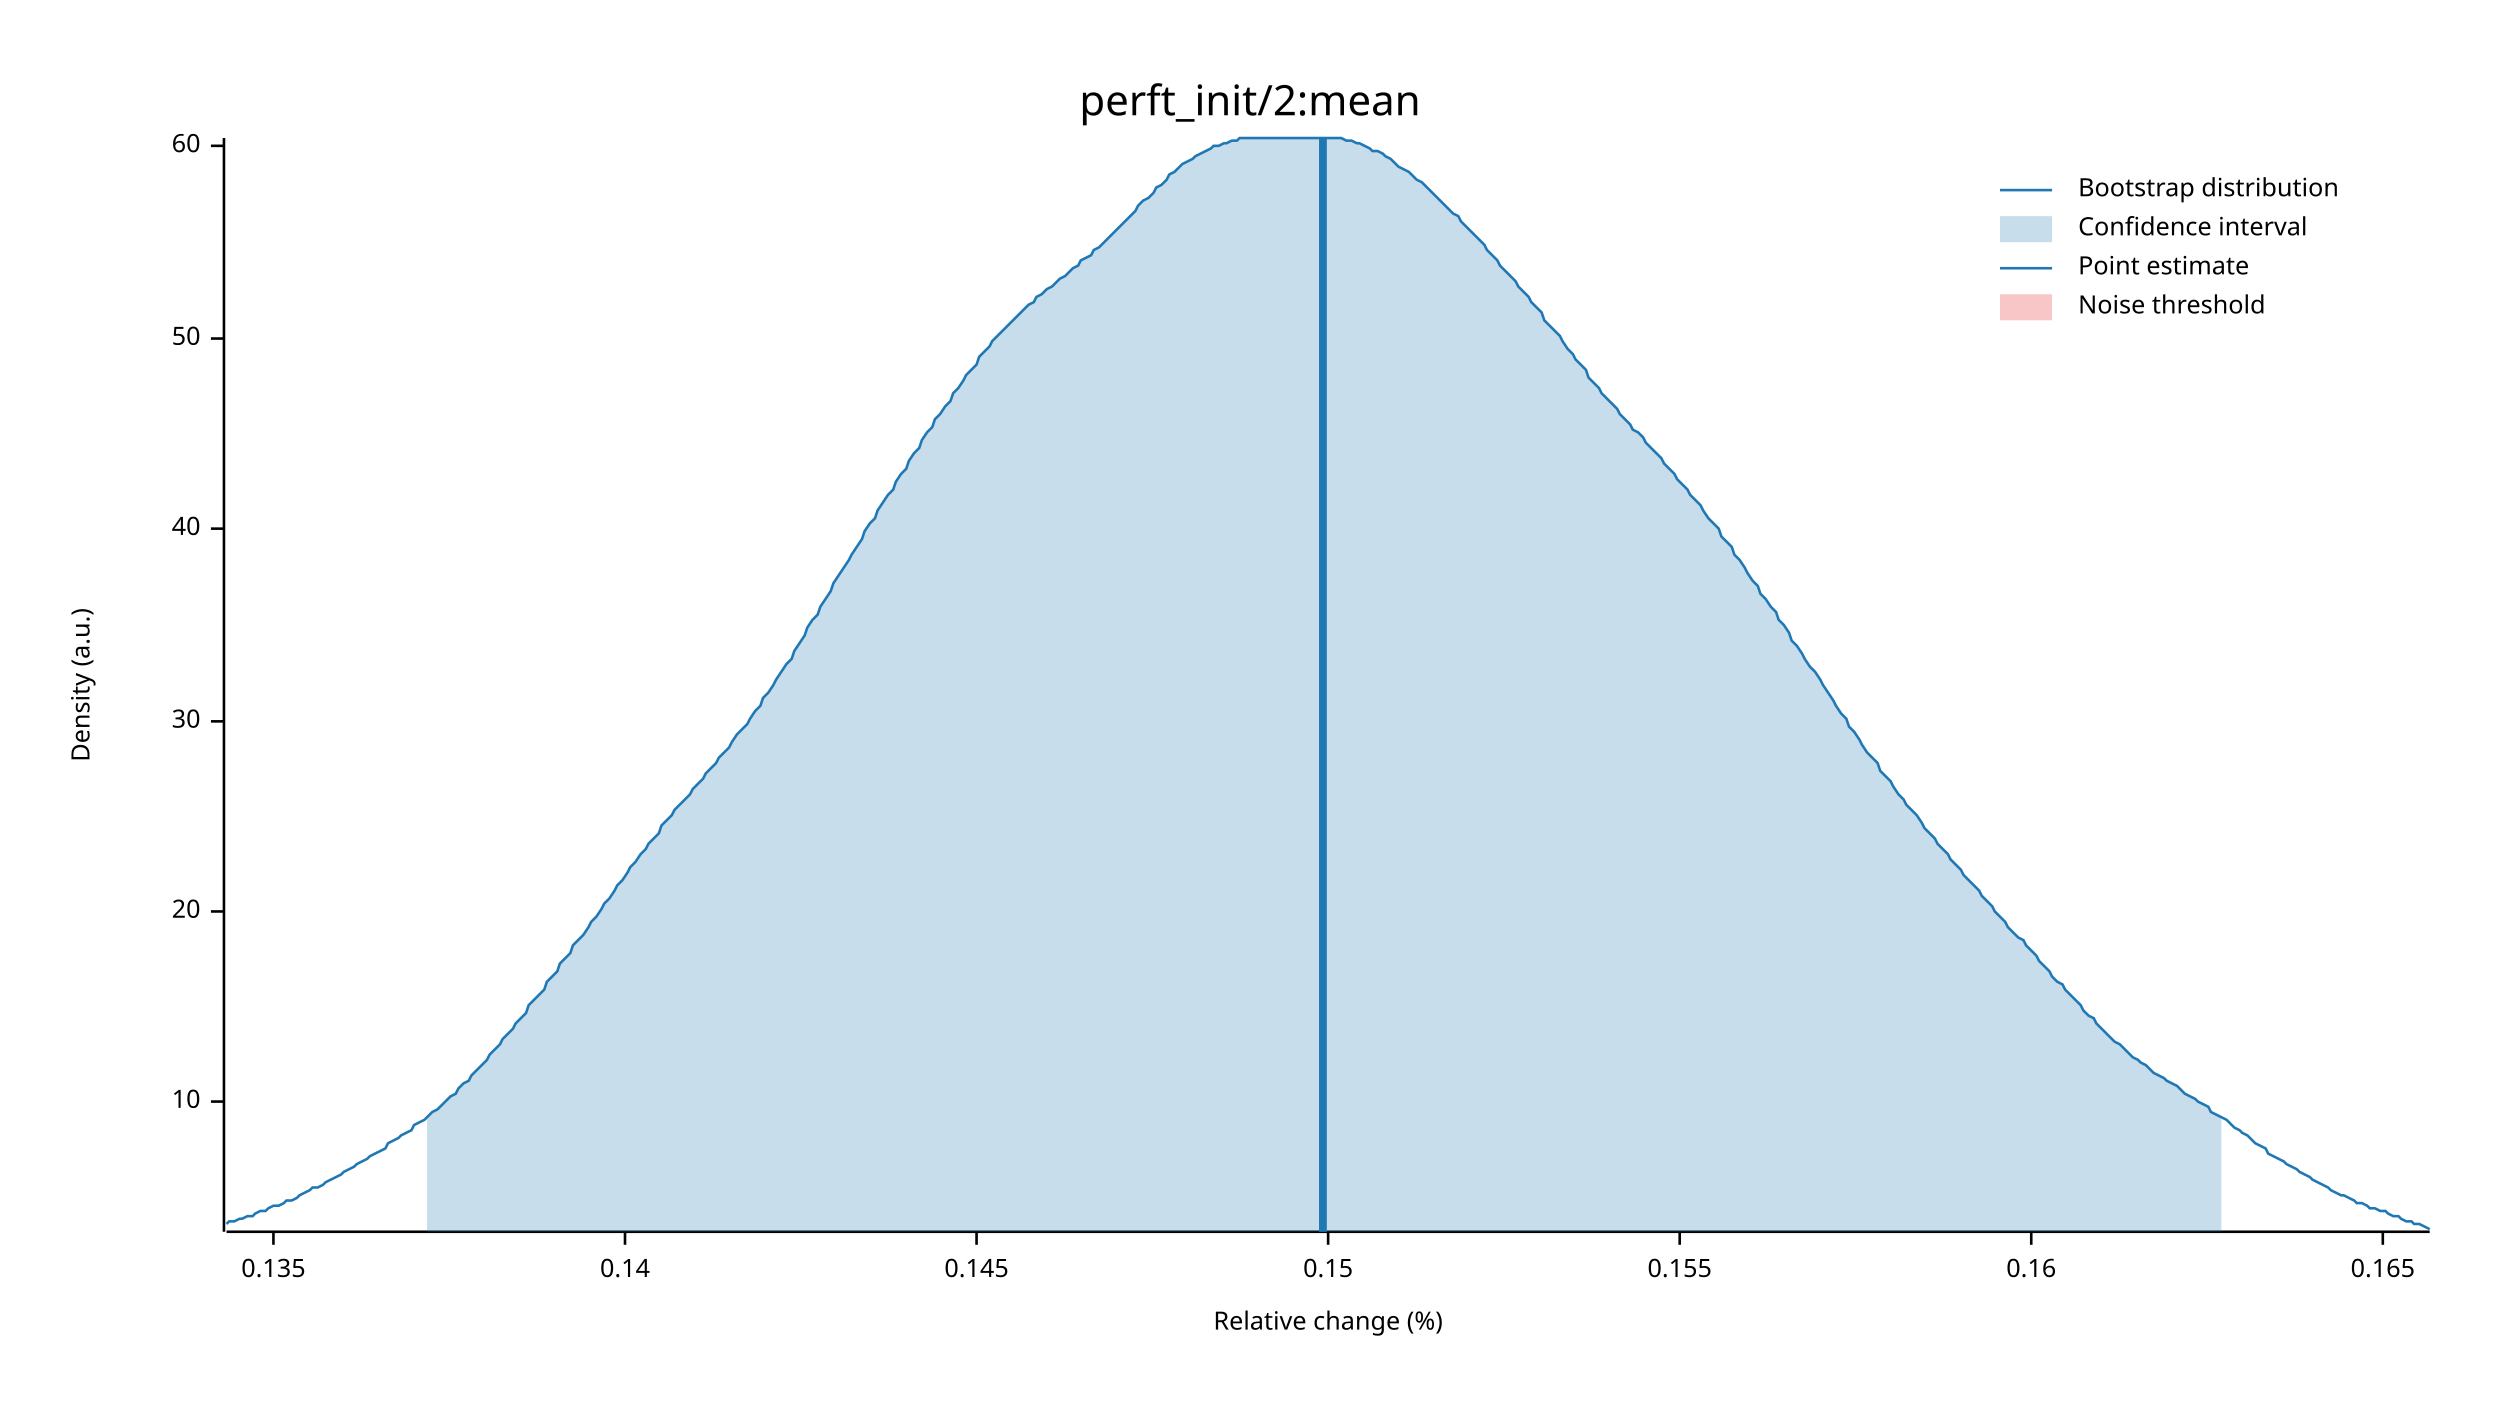
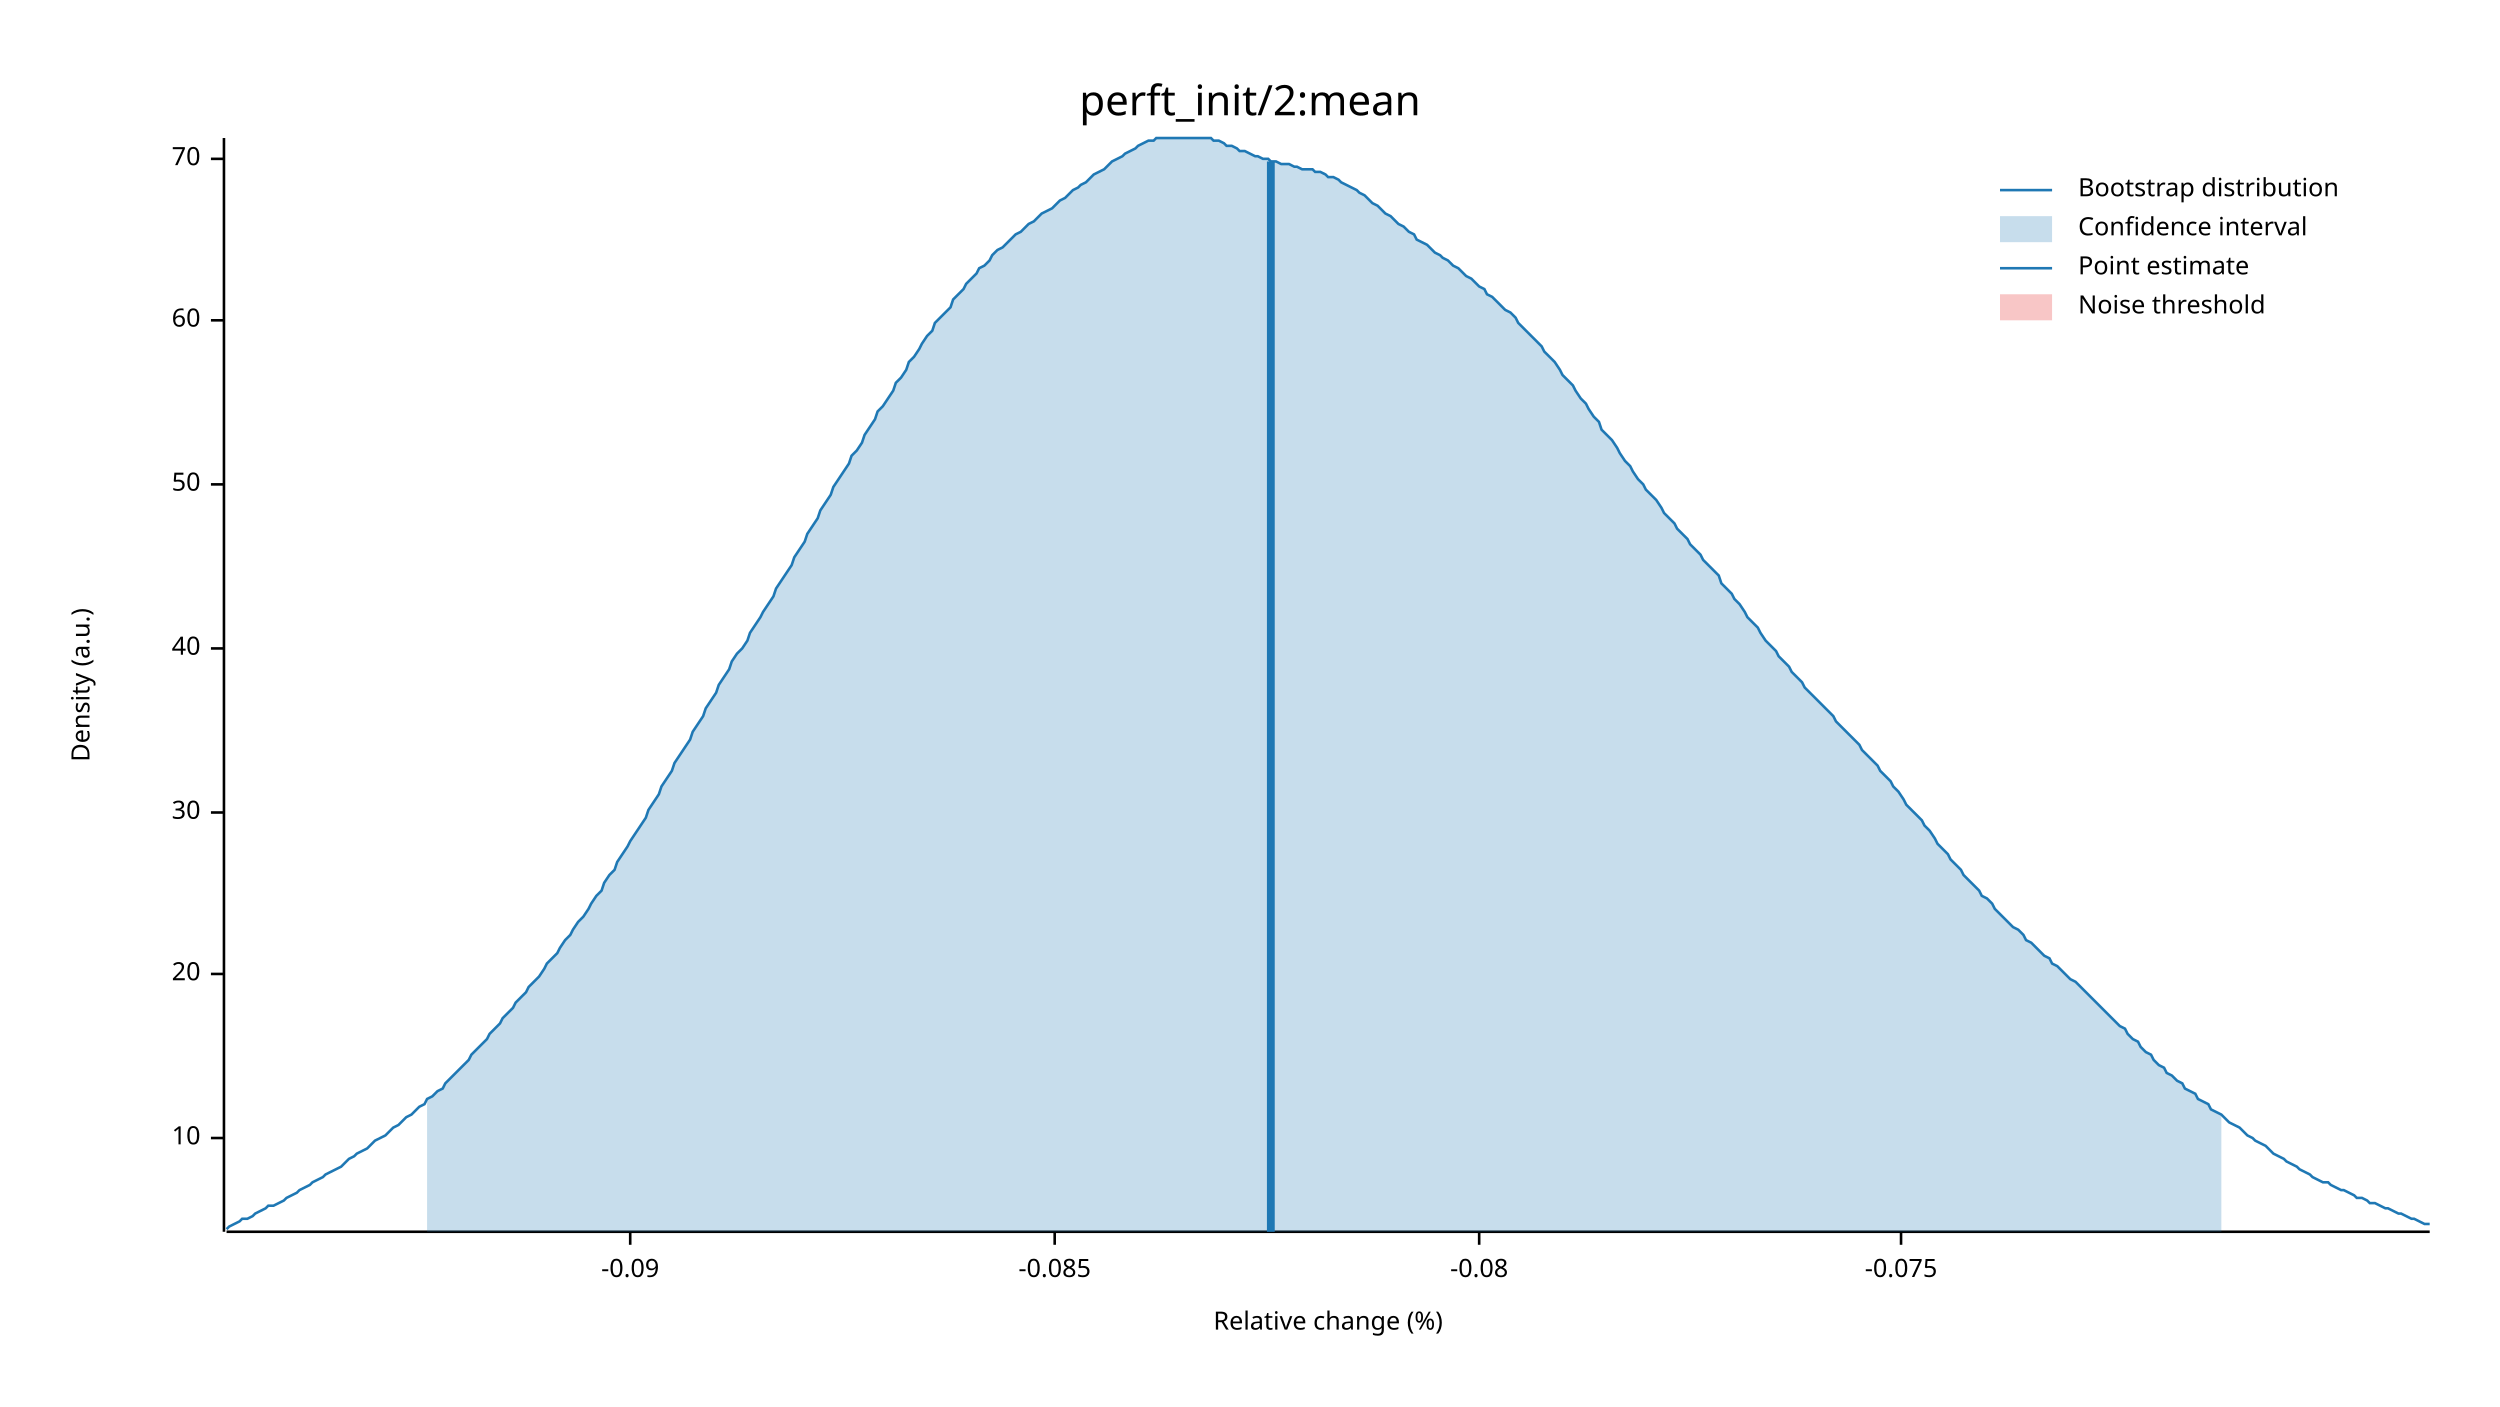
<svg xmlns="http://www.w3.org/2000/svg" width="960" height="540" viewBox="0 0 960 540">
  <text x="480" y="32" dy="0.76em" text-anchor="middle" font-family="sans-serif" font-size="16.129" opacity="1" fill="#000000">
perft_init/2:mean
</text>
  <text x="27" y="263" dy="0.76em" text-anchor="middle" font-family="sans-serif" font-size="9.677" opacity="1" fill="#000000" transform="rotate(270, 27, 263)">
Density (a.u.)
</text>
  <text x="510" y="513" dy="-0.5ex" text-anchor="middle" font-family="sans-serif" font-size="9.677" opacity="1" fill="#000000">
Relative change (%)
</text>
  <polyline fill="none" opacity="1" stroke="#000000" stroke-width="1" points="86,53 86,473 " />
-   <text x="77" y="423" dy="0.5ex" text-anchor="end" font-family="sans-serif" font-size="9.677" opacity="1" fill="#000000">
+   <text x="77" y="437" dy="0.5ex" text-anchor="end" font-family="sans-serif" font-size="9.677" opacity="1" fill="#000000">
10
</text>
-   <polyline fill="none" opacity="1" stroke="#000000" stroke-width="1" points="81,423 86,423 " />
-   <text x="77" y="350" dy="0.5ex" text-anchor="end" font-family="sans-serif" font-size="9.677" opacity="1" fill="#000000">
+   <polyline fill="none" opacity="1" stroke="#000000" stroke-width="1" points="81,437 86,437 " />
+   <text x="77" y="374" dy="0.5ex" text-anchor="end" font-family="sans-serif" font-size="9.677" opacity="1" fill="#000000">
20
</text>
-   <polyline fill="none" opacity="1" stroke="#000000" stroke-width="1" points="81,350 86,350 " />
-   <text x="77" y="277" dy="0.5ex" text-anchor="end" font-family="sans-serif" font-size="9.677" opacity="1" fill="#000000">
+   <polyline fill="none" opacity="1" stroke="#000000" stroke-width="1" points="81,374 86,374 " />
+   <text x="77" y="312" dy="0.5ex" text-anchor="end" font-family="sans-serif" font-size="9.677" opacity="1" fill="#000000">
30
</text>
-   <polyline fill="none" opacity="1" stroke="#000000" stroke-width="1" points="81,277 86,277 " />
-   <text x="77" y="203" dy="0.5ex" text-anchor="end" font-family="sans-serif" font-size="9.677" opacity="1" fill="#000000">
+   <polyline fill="none" opacity="1" stroke="#000000" stroke-width="1" points="81,312 86,312 " />
+   <text x="77" y="249" dy="0.5ex" text-anchor="end" font-family="sans-serif" font-size="9.677" opacity="1" fill="#000000">
40
</text>
-   <polyline fill="none" opacity="1" stroke="#000000" stroke-width="1" points="81,203 86,203 " />
-   <text x="77" y="130" dy="0.5ex" text-anchor="end" font-family="sans-serif" font-size="9.677" opacity="1" fill="#000000">
+   <polyline fill="none" opacity="1" stroke="#000000" stroke-width="1" points="81,249 86,249 " />
+   <text x="77" y="186" dy="0.5ex" text-anchor="end" font-family="sans-serif" font-size="9.677" opacity="1" fill="#000000">
50
</text>
-   <polyline fill="none" opacity="1" stroke="#000000" stroke-width="1" points="81,130 86,130 " />
-   <text x="77" y="56" dy="0.5ex" text-anchor="end" font-family="sans-serif" font-size="9.677" opacity="1" fill="#000000">
+   <polyline fill="none" opacity="1" stroke="#000000" stroke-width="1" points="81,186 86,186 " />
+   <text x="77" y="123" dy="0.5ex" text-anchor="end" font-family="sans-serif" font-size="9.677" opacity="1" fill="#000000">
60
</text>
-   <polyline fill="none" opacity="1" stroke="#000000" stroke-width="1" points="81,56 86,56 " />
+   <polyline fill="none" opacity="1" stroke="#000000" stroke-width="1" points="81,123 86,123 " />
+   <text x="77" y="61" dy="0.5ex" text-anchor="end" font-family="sans-serif" font-size="9.677" opacity="1" fill="#000000">
+ 70
+ </text>
+   <polyline fill="none" opacity="1" stroke="#000000" stroke-width="1" points="81,61 86,61 " />
  <polyline fill="none" opacity="1" stroke="#000000" stroke-width="1" points="87,473 933,473 " />
-   <text x="105" y="483" dy="0.76em" text-anchor="middle" font-family="sans-serif" font-size="9.677" opacity="1" fill="#000000">
- 0.135
+   <text x="242" y="483" dy="0.76em" text-anchor="middle" font-family="sans-serif" font-size="9.677" opacity="1" fill="#000000">
+ -0.09
</text>
-   <polyline fill="none" opacity="1" stroke="#000000" stroke-width="1" points="105,473 105,478 " />
-   <text x="240" y="483" dy="0.76em" text-anchor="middle" font-family="sans-serif" font-size="9.677" opacity="1" fill="#000000">
- 0.14
+   <polyline fill="none" opacity="1" stroke="#000000" stroke-width="1" points="242,473 242,478 " />
+   <text x="405" y="483" dy="0.76em" text-anchor="middle" font-family="sans-serif" font-size="9.677" opacity="1" fill="#000000">
+ -0.085
</text>
-   <polyline fill="none" opacity="1" stroke="#000000" stroke-width="1" points="240,473 240,478 " />
-   <text x="375" y="483" dy="0.76em" text-anchor="middle" font-family="sans-serif" font-size="9.677" opacity="1" fill="#000000">
- 0.145
+   <polyline fill="none" opacity="1" stroke="#000000" stroke-width="1" points="405,473 405,478 " />
+   <text x="568" y="483" dy="0.76em" text-anchor="middle" font-family="sans-serif" font-size="9.677" opacity="1" fill="#000000">
+ -0.08
</text>
-   <polyline fill="none" opacity="1" stroke="#000000" stroke-width="1" points="375,473 375,478 " />
-   <text x="510" y="483" dy="0.76em" text-anchor="middle" font-family="sans-serif" font-size="9.677" opacity="1" fill="#000000">
- 0.15
+   <polyline fill="none" opacity="1" stroke="#000000" stroke-width="1" points="568,473 568,478 " />
+   <text x="730" y="483" dy="0.76em" text-anchor="middle" font-family="sans-serif" font-size="9.677" opacity="1" fill="#000000">
+ -0.075
</text>
-   <polyline fill="none" opacity="1" stroke="#000000" stroke-width="1" points="510,473 510,478 " />
-   <text x="645" y="483" dy="0.76em" text-anchor="middle" font-family="sans-serif" font-size="9.677" opacity="1" fill="#000000">
- 0.155
- </text>
-   <polyline fill="none" opacity="1" stroke="#000000" stroke-width="1" points="645,473 645,478 " />
-   <text x="780" y="483" dy="0.76em" text-anchor="middle" font-family="sans-serif" font-size="9.677" opacity="1" fill="#000000">
- 0.16
- </text>
-   <polyline fill="none" opacity="1" stroke="#000000" stroke-width="1" points="780,473 780,478 " />
-   <text x="915" y="483" dy="0.76em" text-anchor="middle" font-family="sans-serif" font-size="9.677" opacity="1" fill="#000000">
- 0.165
- </text>
-   <polyline fill="none" opacity="1" stroke="#000000" stroke-width="1" points="915,473 915,478 " />
-   <polyline fill="none" opacity="1" stroke="#1F78B4" stroke-width="1" points="87,470 88,469 90,469 92,468 93,468 95,467 97,467 98,466 100,465 102,465 103,464 105,463 107,463 109,462 110,461 112,461 114,460 115,459 117,458 119,457 120,456 122,456 124,455 125,454 127,453 129,452 131,451 132,450 134,449 136,448 137,447 139,446 141,445 142,444 144,443 146,442 148,441 149,439 151,438 153,437 154,436 156,435 158,434 159,432 161,431 163,430 164,429 166,427 168,426 170,424 171,423 173,421 175,420 176,418 178,416 180,415 181,413 183,411 185,409 187,407 188,405 190,403 192,401 193,399 195,397 197,395 198,393 200,391 202,389 203,386 205,384 207,382 209,380 210,377 212,375 214,373 215,370 217,368 219,366 220,363 222,361 224,359 226,356 227,354 229,352 231,349 232,347 234,345 236,342 237,340 239,338 241,335 242,333 244,331 246,328 248,326 249,324 251,322 253,320 254,317 256,315 258,313 259,311 261,309 263,307 265,305 266,303 268,301 270,299 271,297 273,295 275,293 276,291 278,289 280,287 281,285 283,282 285,280 287,278 288,276 290,273 292,271 293,268 295,266 297,263 298,261 300,258 302,255 304,253 305,250 307,247 309,244 310,241 312,238 314,236 315,233 317,230 319,227 320,224 322,221 324,218 326,215 327,213 329,210 331,207 332,204 334,201 336,199 337,196 339,193 341,190 343,188 344,185 346,182 348,180 349,177 351,174 353,172 354,169 356,166 358,164 359,161 361,159 363,156 365,154 366,151 368,149 370,146 371,144 373,142 375,140 376,137 378,135 380,133 381,131 383,129 385,127 387,125 388,124 390,122 392,120 393,119 395,117 397,116 398,114 400,113 402,111 404,110 405,109 407,107 409,106 410,105 412,103 414,102 415,100 417,99 419,98 420,96 422,95 424,93 426,91 427,90 429,88 431,86 432,85 434,83 436,81 437,79 439,77 441,76 443,74 444,72 446,71 448,69 449,67 451,66 453,64 454,63 456,62 458,61 459,60 461,59 463,58 465,57 466,56 468,56 470,55 471,55 473,54 475,54 476,53 478,53 480,53 482,53 483,53 485,53 487,53 488,53 490,53 492,53 493,53 495,53 497,53 498,53 500,53 502,53 504,53 505,53 507,53 509,53 510,53 512,53 514,53 515,53 517,54 519,54 521,55 522,55 524,56 526,57 527,58 529,58 531,59 532,60 534,61 536,63 537,64 539,65 541,66 543,68 544,69 546,70 548,72 549,73 551,75 553,77 554,78 556,80 558,82 560,83 561,85 563,87 565,89 566,90 568,92 570,94 571,96 573,98 575,100 576,102 578,104 580,106 582,108 583,110 585,112 587,114 588,116 590,118 592,120 593,123 595,125 597,127 599,129 600,131 602,134 604,136 605,138 607,140 609,142 610,145 612,147 614,149 615,151 617,153 619,155 621,157 622,159 624,161 626,163 627,165 629,166 631,168 632,170 634,172 636,174 638,176 639,178 641,180 643,182 644,184 646,186 648,188 649,190 651,192 653,194 654,196 656,199 658,201 660,203 661,206 663,208 665,210 666,213 668,215 670,218 671,220 673,223 675,225 676,228 678,230 680,233 682,235 683,238 685,240 687,243 688,246 690,248 692,251 693,253 695,256 697,258 699,261 700,263 702,266 704,269 705,271 707,274 709,276 710,279 712,281 714,284 715,286 717,289 719,291 721,293 722,296 724,298 726,300 727,302 729,305 731,307 732,309 734,311 736,313 738,316 739,318 741,320 743,322 744,324 746,326 748,328 749,330 751,332 753,334 754,336 756,338 758,340 760,342 761,344 763,346 765,348 766,350 768,352 770,354 771,356 773,358 775,360 777,361 778,363 780,365 782,367 783,369 785,371 787,373 788,375 790,377 792,378 793,380 795,382 797,384 799,386 800,388 802,390 804,391 805,393 807,395 809,397 810,398 812,400 814,401 816,403 817,404 819,406 821,407 822,408 824,409 826,411 827,412 829,413 831,414 832,415 834,416 836,417 838,419 839,420 841,421 843,422 844,423 846,424 848,425 849,427 851,428 853,429 855,430 856,431 858,433 860,434 861,435 863,436 865,438 866,439 868,440 870,441 871,443 873,444 875,445 877,446 878,447 880,448 882,449 883,450 885,451 887,452 888,453 890,454 892,455 894,456 895,457 897,458 899,459 900,459 902,460 904,461 905,462 907,462 909,463 910,464 912,464 914,465 916,465 917,466 919,467 921,467 922,468 924,469 926,469 927,470 929,470 931,471 933,472 " />
-   <polygon opacity="0.25" fill="#1F78B4" points="164,429 166,427 168,426 170,424 171,423 173,421 175,420 176,418 178,416 180,415 181,413 183,411 185,409 187,407 188,405 190,403 192,401 193,399 195,397 197,395 198,393 200,391 202,389 203,386 205,384 207,382 209,380 210,377 212,375 214,373 215,370 217,368 219,366 220,363 222,361 224,359 226,356 227,354 229,352 231,349 232,347 234,345 236,342 237,340 239,338 241,335 242,333 244,331 246,328 248,326 249,324 251,322 253,320 254,317 256,315 258,313 259,311 261,309 263,307 265,305 266,303 268,301 270,299 271,297 273,295 275,293 276,291 278,289 280,287 281,285 283,282 285,280 287,278 288,276 290,273 292,271 293,268 295,266 297,263 298,261 300,258 302,255 304,253 305,250 307,247 309,244 310,241 312,238 314,236 315,233 317,230 319,227 320,224 322,221 324,218 326,215 327,213 329,210 331,207 332,204 334,201 336,199 337,196 339,193 341,190 343,188 344,185 346,182 348,180 349,177 351,174 353,172 354,169 356,166 358,164 359,161 361,159 363,156 365,154 366,151 368,149 370,146 371,144 373,142 375,140 376,137 378,135 380,133 381,131 383,129 385,127 387,125 388,124 390,122 392,120 393,119 395,117 397,116 398,114 400,113 402,111 404,110 405,109 407,107 409,106 410,105 412,103 414,102 415,100 417,99 419,98 420,96 422,95 424,93 426,91 427,90 429,88 431,86 432,85 434,83 436,81 437,79 439,77 441,76 443,74 444,72 446,71 448,69 449,67 451,66 453,64 454,63 456,62 458,61 459,60 461,59 463,58 465,57 466,56 468,56 470,55 471,55 473,54 475,54 476,53 478,53 480,53 482,53 483,53 485,53 487,53 488,53 490,53 492,53 493,53 495,53 497,53 498,53 500,53 502,53 504,53 505,53 507,53 509,53 510,53 512,53 514,53 515,53 517,54 519,54 521,55 522,55 524,56 526,57 527,58 529,58 531,59 532,60 534,61 536,63 537,64 539,65 541,66 543,68 544,69 546,70 548,72 549,73 551,75 553,77 554,78 556,80 558,82 560,83 561,85 563,87 565,89 566,90 568,92 570,94 571,96 573,98 575,100 576,102 578,104 580,106 582,108 583,110 585,112 587,114 588,116 590,118 592,120 593,123 595,125 597,127 599,129 600,131 602,134 604,136 605,138 607,140 609,142 610,145 612,147 614,149 615,151 617,153 619,155 621,157 622,159 624,161 626,163 627,165 629,166 631,168 632,170 634,172 636,174 638,176 639,178 641,180 643,182 644,184 646,186 648,188 649,190 651,192 653,194 654,196 656,199 658,201 660,203 661,206 663,208 665,210 666,213 668,215 670,218 671,220 673,223 675,225 676,228 678,230 680,233 682,235 683,238 685,240 687,243 688,246 690,248 692,251 693,253 695,256 697,258 699,261 700,263 702,266 704,269 705,271 707,274 709,276 710,279 712,281 714,284 715,286 717,289 719,291 721,293 722,296 724,298 726,300 727,302 729,305 731,307 732,309 734,311 736,313 738,316 739,318 741,320 743,322 744,324 746,326 748,328 749,330 751,332 753,334 754,336 756,338 758,340 760,342 761,344 763,346 765,348 766,350 768,352 770,354 771,356 773,358 775,360 777,361 778,363 780,365 782,367 783,369 785,371 787,373 788,375 790,377 792,378 793,380 795,382 797,384 799,386 800,388 802,390 804,391 805,393 807,395 809,397 810,398 812,400 814,401 816,403 817,404 819,406 821,407 822,408 824,409 826,411 827,412 829,413 831,414 832,415 834,416 836,417 838,419 839,420 841,421 843,422 844,423 846,424 848,425 849,427 851,428 853,429 853,473 164,473 " />
-   <polyline fill="none" opacity="1" stroke="#1F78B4" stroke-width="3" points="508,473 508,53 " />
+   <polyline fill="none" opacity="1" stroke="#000000" stroke-width="1" points="730,473 730,478 " />
+   <polyline fill="none" opacity="1" stroke="#1F78B4" stroke-width="1" points="87,472 88,471 90,470 92,469 93,468 95,468 97,467 98,466 100,465 102,464 103,463 105,463 107,462 109,461 110,460 112,459 114,458 115,457 117,456 119,455 120,454 122,453 124,452 125,451 127,450 129,449 131,448 132,447 134,445 136,444 137,443 139,442 141,441 142,440 144,438 146,437 148,436 149,435 151,433 153,432 154,431 156,429 158,428 159,427 161,425 163,424 164,422 166,421 168,419 170,418 171,416 173,414 175,412 176,411 178,409 180,407 181,405 183,403 185,401 187,399 188,397 190,395 192,393 193,391 195,389 197,387 198,385 200,383 202,381 203,379 205,377 207,375 209,372 210,370 212,368 214,366 215,364 217,361 219,359 220,357 222,354 224,352 226,349 227,347 229,344 231,342 232,339 234,336 236,334 237,331 239,328 241,325 242,323 244,320 246,317 248,314 249,311 251,308 253,305 254,302 256,299 258,296 259,293 261,290 263,287 265,284 266,281 268,278 270,275 271,272 273,269 275,266 276,263 278,260 280,257 281,254 283,251 285,249 287,246 288,243 290,240 292,237 293,235 295,232 297,229 298,226 300,223 302,220 304,217 305,214 307,211 309,208 310,205 312,202 314,199 315,196 317,193 319,190 320,187 322,184 324,181 326,178 327,175 329,173 331,170 332,167 334,164 336,161 337,158 339,156 341,153 343,150 344,147 346,145 348,142 349,139 351,137 353,134 354,132 356,129 358,127 359,124 361,122 363,120 365,118 366,115 368,113 370,111 371,109 373,107 375,105 376,103 378,102 380,100 381,98 383,96 385,95 387,93 388,92 390,90 392,89 393,88 395,86 397,85 398,84 400,82 402,81 404,80 405,79 407,77 409,76 410,75 412,73 414,72 415,71 417,70 419,68 420,67 422,66 424,65 426,63 427,62 429,61 431,60 432,59 434,58 436,57 437,56 439,55 441,54 443,54 444,53 446,53 448,53 449,53 451,53 453,53 454,53 456,53 458,53 459,53 461,53 463,53 465,53 466,54 468,54 470,55 471,56 473,56 475,57 476,58 478,58 480,59 482,60 483,60 485,61 487,61 488,62 490,62 492,63 493,63 495,63 497,64 498,64 500,65 502,65 504,65 505,66 507,66 509,67 510,68 512,68 514,69 515,70 517,71 519,72 521,73 522,74 524,75 526,77 527,78 529,79 531,81 532,82 534,83 536,85 537,86 539,87 541,89 543,90 544,92 546,93 548,94 549,95 551,97 553,98 554,99 556,100 558,102 560,103 561,104 563,106 565,107 566,108 568,110 570,111 571,113 573,114 575,116 576,117 578,119 580,120 582,122 583,124 585,126 587,128 588,129 590,131 592,133 593,135 595,137 597,139 599,142 600,144 602,146 604,148 605,150 607,153 609,155 610,157 612,160 614,162 615,165 617,167 619,169 621,172 622,174 624,177 626,179 627,181 629,184 631,186 632,188 634,190 636,192 638,195 639,197 641,199 643,201 644,203 646,205 648,207 649,209 651,211 653,213 654,215 656,217 658,219 660,221 661,224 663,226 665,228 666,230 668,232 670,235 671,237 673,239 675,241 676,243 678,246 680,248 682,250 683,252 685,254 687,256 688,258 690,260 692,262 693,264 695,266 697,268 699,270 700,271 702,273 704,275 705,277 707,279 709,281 710,282 712,284 714,286 715,288 717,290 719,292 721,294 722,296 724,298 726,300 727,302 729,304 731,307 732,309 734,311 736,313 738,315 739,317 741,319 743,322 744,324 746,326 748,328 749,330 751,332 753,334 754,336 756,338 758,340 760,342 761,344 763,345 765,347 766,349 768,351 770,353 771,354 773,356 775,357 777,359 778,361 780,362 782,364 783,365 785,367 787,368 788,370 790,371 792,373 793,374 795,376 797,377 799,379 800,380 802,382 804,384 805,385 807,387 809,389 810,390 812,392 814,394 816,395 817,397 819,399 821,400 822,402 824,404 826,405 827,407 829,409 831,410 832,412 834,413 836,415 838,416 839,418 841,419 843,420 844,422 846,423 848,424 849,426 851,427 853,428 855,430 856,431 858,432 860,433 861,434 863,436 865,437 866,438 868,439 870,440 871,441 873,443 875,444 877,445 878,446 880,447 882,448 883,449 885,450 887,451 888,452 890,453 892,454 894,454 895,455 897,456 899,457 900,457 902,458 904,459 905,460 907,460 909,461 910,462 912,462 914,463 916,464 917,464 919,465 921,466 922,466 924,467 926,468 927,468 929,469 931,470 933,470 " />
+   <polygon opacity="0.25" fill="#1F78B4" points="164,422 166,421 168,419 170,418 171,416 173,414 175,412 176,411 178,409 180,407 181,405 183,403 185,401 187,399 188,397 190,395 192,393 193,391 195,389 197,387 198,385 200,383 202,381 203,379 205,377 207,375 209,372 210,370 212,368 214,366 215,364 217,361 219,359 220,357 222,354 224,352 226,349 227,347 229,344 231,342 232,339 234,336 236,334 237,331 239,328 241,325 242,323 244,320 246,317 248,314 249,311 251,308 253,305 254,302 256,299 258,296 259,293 261,290 263,287 265,284 266,281 268,278 270,275 271,272 273,269 275,266 276,263 278,260 280,257 281,254 283,251 285,249 287,246 288,243 290,240 292,237 293,235 295,232 297,229 298,226 300,223 302,220 304,217 305,214 307,211 309,208 310,205 312,202 314,199 315,196 317,193 319,190 320,187 322,184 324,181 326,178 327,175 329,173 331,170 332,167 334,164 336,161 337,158 339,156 341,153 343,150 344,147 346,145 348,142 349,139 351,137 353,134 354,132 356,129 358,127 359,124 361,122 363,120 365,118 366,115 368,113 370,111 371,109 373,107 375,105 376,103 378,102 380,100 381,98 383,96 385,95 387,93 388,92 390,90 392,89 393,88 395,86 397,85 398,84 400,82 402,81 404,80 405,79 407,77 409,76 410,75 412,73 414,72 415,71 417,70 419,68 420,67 422,66 424,65 426,63 427,62 429,61 431,60 432,59 434,58 436,57 437,56 439,55 441,54 443,54 444,53 446,53 448,53 449,53 451,53 453,53 454,53 456,53 458,53 459,53 461,53 463,53 465,53 466,54 468,54 470,55 471,56 473,56 475,57 476,58 478,58 480,59 482,60 483,60 485,61 487,61 488,62 490,62 492,63 493,63 495,63 497,64 498,64 500,65 502,65 504,65 505,66 507,66 509,67 510,68 512,68 514,69 515,70 517,71 519,72 521,73 522,74 524,75 526,77 527,78 529,79 531,81 532,82 534,83 536,85 537,86 539,87 541,89 543,90 544,92 546,93 548,94 549,95 551,97 553,98 554,99 556,100 558,102 560,103 561,104 563,106 565,107 566,108 568,110 570,111 571,113 573,114 575,116 576,117 578,119 580,120 582,122 583,124 585,126 587,128 588,129 590,131 592,133 593,135 595,137 597,139 599,142 600,144 602,146 604,148 605,150 607,153 609,155 610,157 612,160 614,162 615,165 617,167 619,169 621,172 622,174 624,177 626,179 627,181 629,184 631,186 632,188 634,190 636,192 638,195 639,197 641,199 643,201 644,203 646,205 648,207 649,209 651,211 653,213 654,215 656,217 658,219 660,221 661,224 663,226 665,228 666,230 668,232 670,235 671,237 673,239 675,241 676,243 678,246 680,248 682,250 683,252 685,254 687,256 688,258 690,260 692,262 693,264 695,266 697,268 699,270 700,271 702,273 704,275 705,277 707,279 709,281 710,282 712,284 714,286 715,288 717,290 719,292 721,294 722,296 724,298 726,300 727,302 729,304 731,307 732,309 734,311 736,313 738,315 739,317 741,319 743,322 744,324 746,326 748,328 749,330 751,332 753,334 754,336 756,338 758,340 760,342 761,344 763,345 765,347 766,349 768,351 770,353 771,354 773,356 775,357 777,359 778,361 780,362 782,364 783,365 785,367 787,368 788,370 790,371 792,373 793,374 795,376 797,377 799,379 800,380 802,382 804,384 805,385 807,387 809,389 810,390 812,392 814,394 816,395 817,397 819,399 821,400 822,402 824,404 826,405 827,407 829,409 831,410 832,412 834,413 836,415 838,416 839,418 841,419 843,420 844,422 846,423 848,424 849,426 851,427 853,428 853,473 164,473 " />
+   <polyline fill="none" opacity="1" stroke="#1F78B4" stroke-width="3" points="488,473 488,62 " />
  <rect x="510" y="53" width="0" height="419" opacity="0.1" fill="#E31A1C" stroke="none" />
  <text x="798" y="68" dy="0.76em" text-anchor="start" font-family="sans-serif" font-size="9.677" opacity="1" fill="#000000">
Bootstrap distribution
</text>
  <text x="798" y="83" dy="0.76em" text-anchor="start" font-family="sans-serif" font-size="9.677" opacity="1" fill="#000000">
Confidence interval
</text>
  <text x="798" y="98" dy="0.76em" text-anchor="start" font-family="sans-serif" font-size="9.677" opacity="1" fill="#000000">
Point estimate
</text>
  <text x="798" y="113" dy="0.76em" text-anchor="start" font-family="sans-serif" font-size="9.677" opacity="1" fill="#000000">
Noise threshold
</text>
  <polyline fill="none" opacity="1" stroke="#1F78B4" stroke-width="1" points="768,73 788,73 " />
  <rect x="768" y="83" width="20" height="10" opacity="0.25" fill="#1F78B4" stroke="none" />
  <polyline fill="none" opacity="1" stroke="#1F78B4" stroke-width="1" points="768,103 788,103 " />
  <rect x="768" y="113" width="20" height="10" opacity="0.25" fill="#E31A1C" stroke="none" />
</svg>
